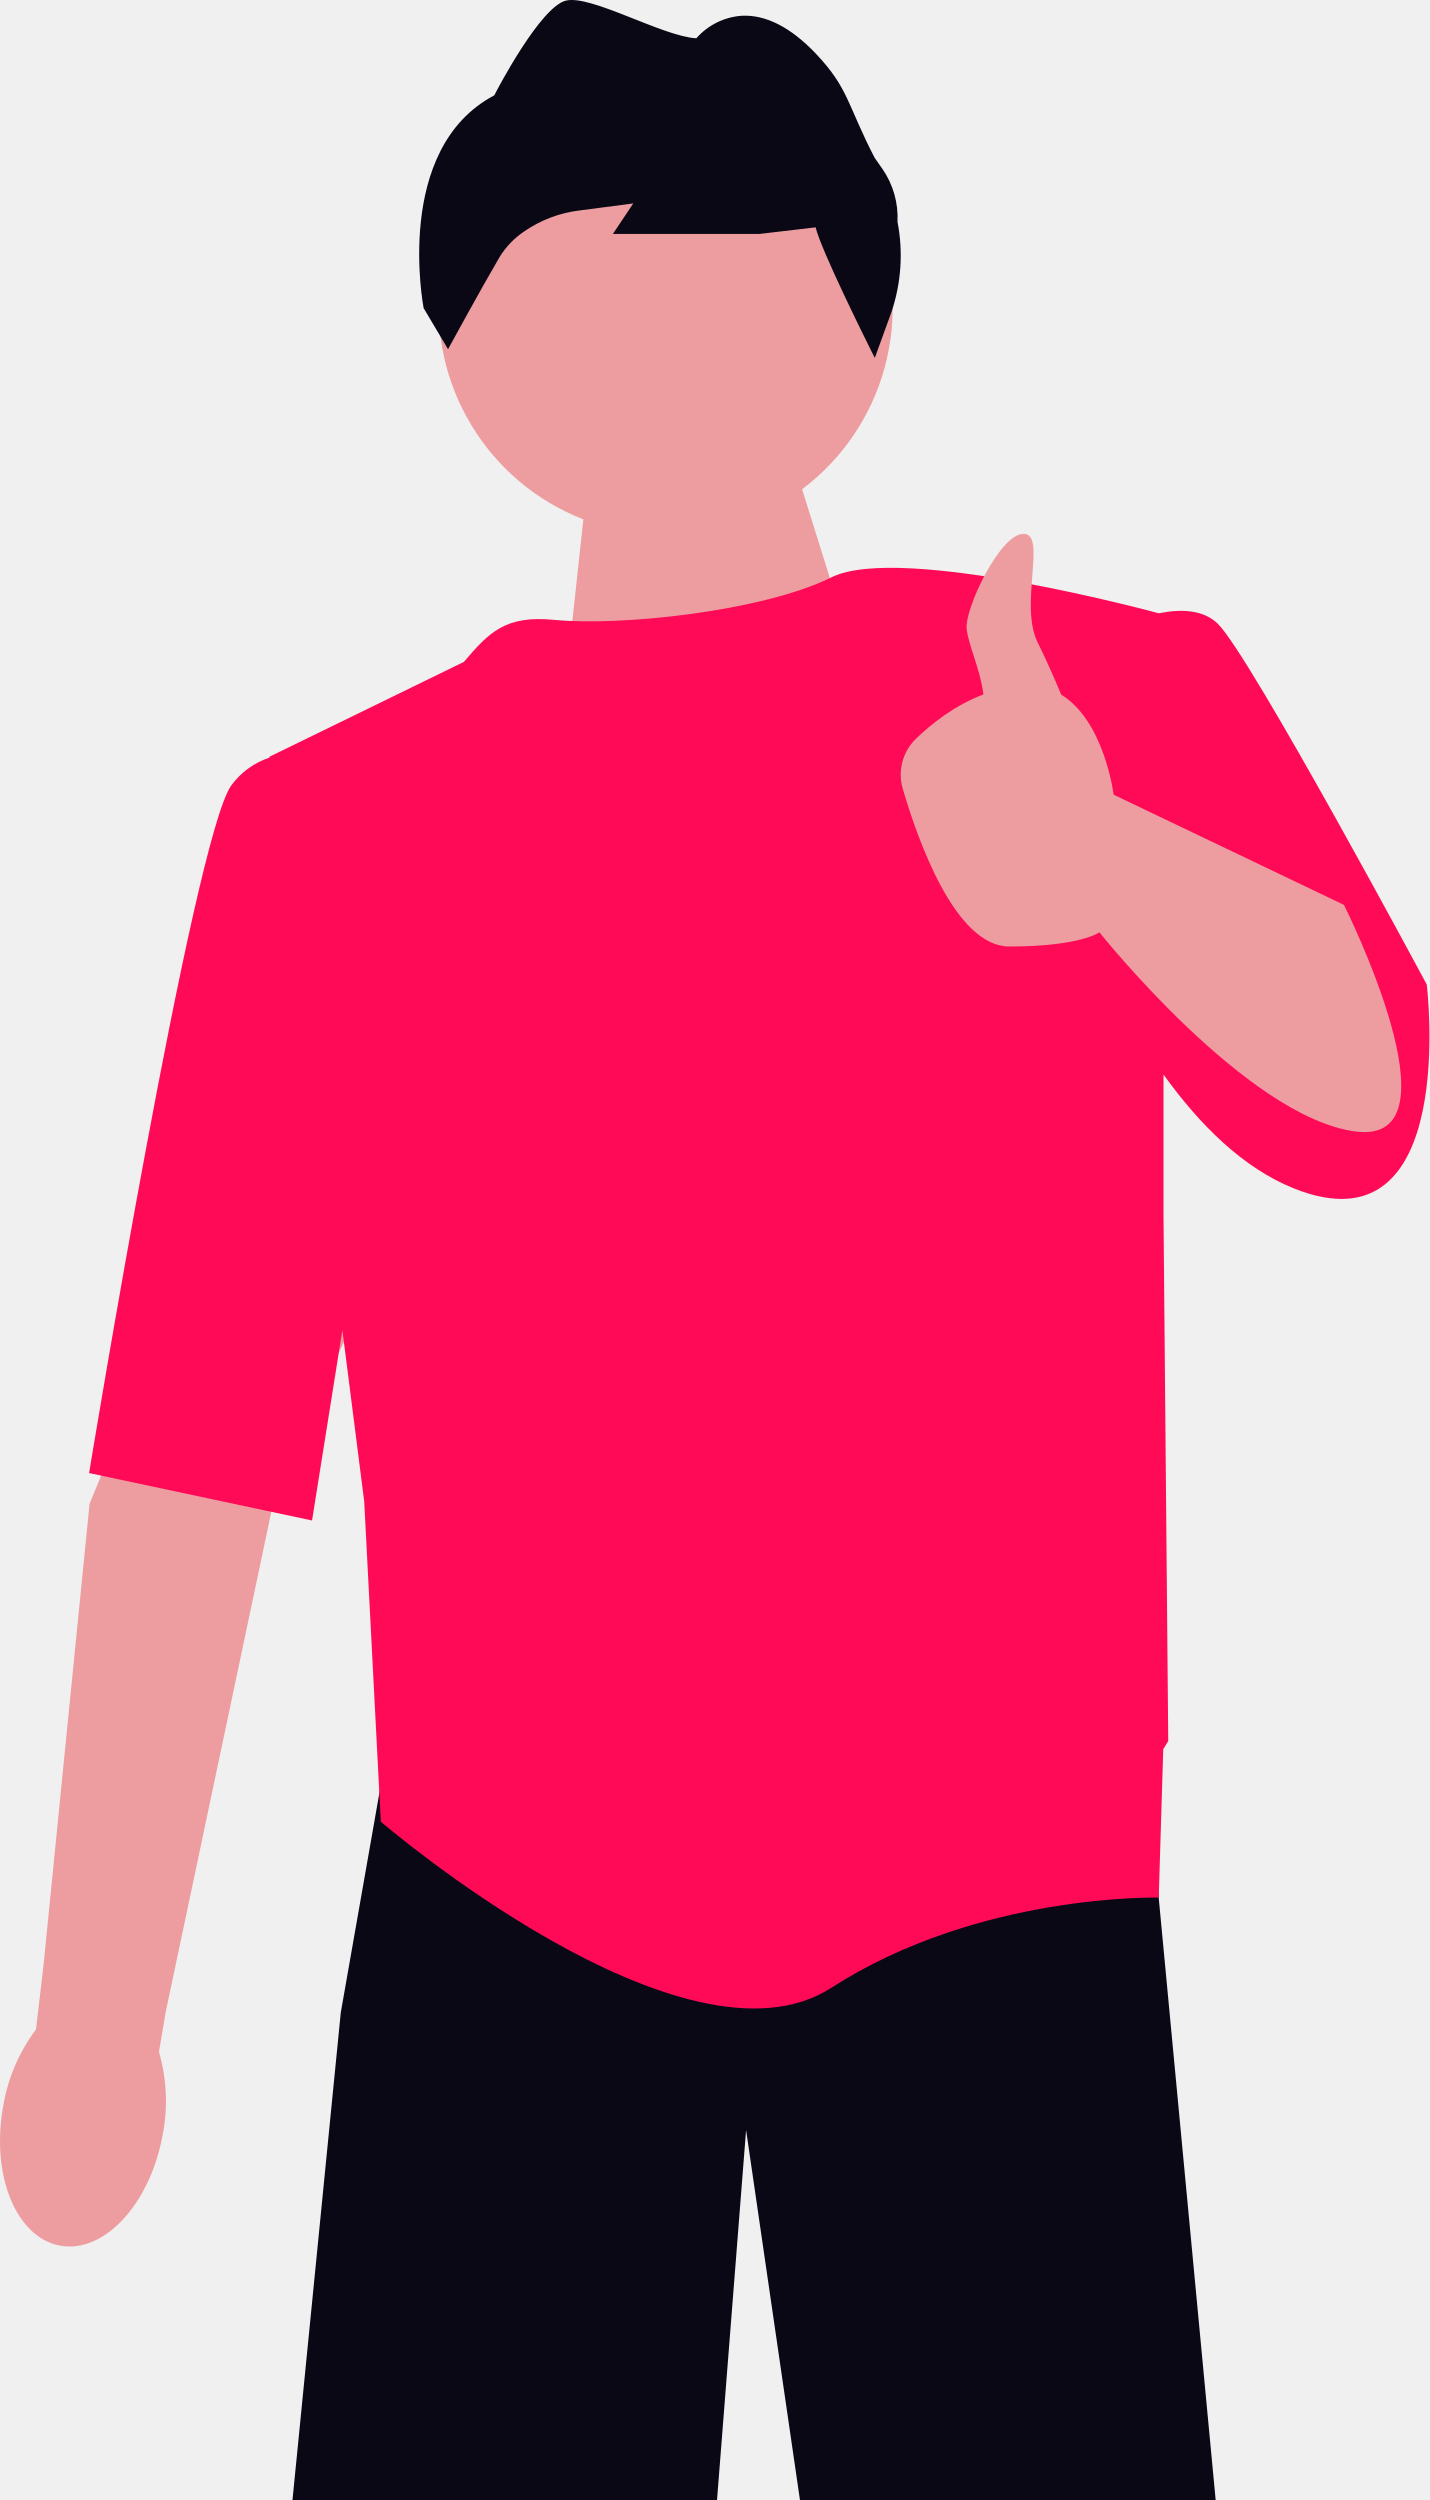
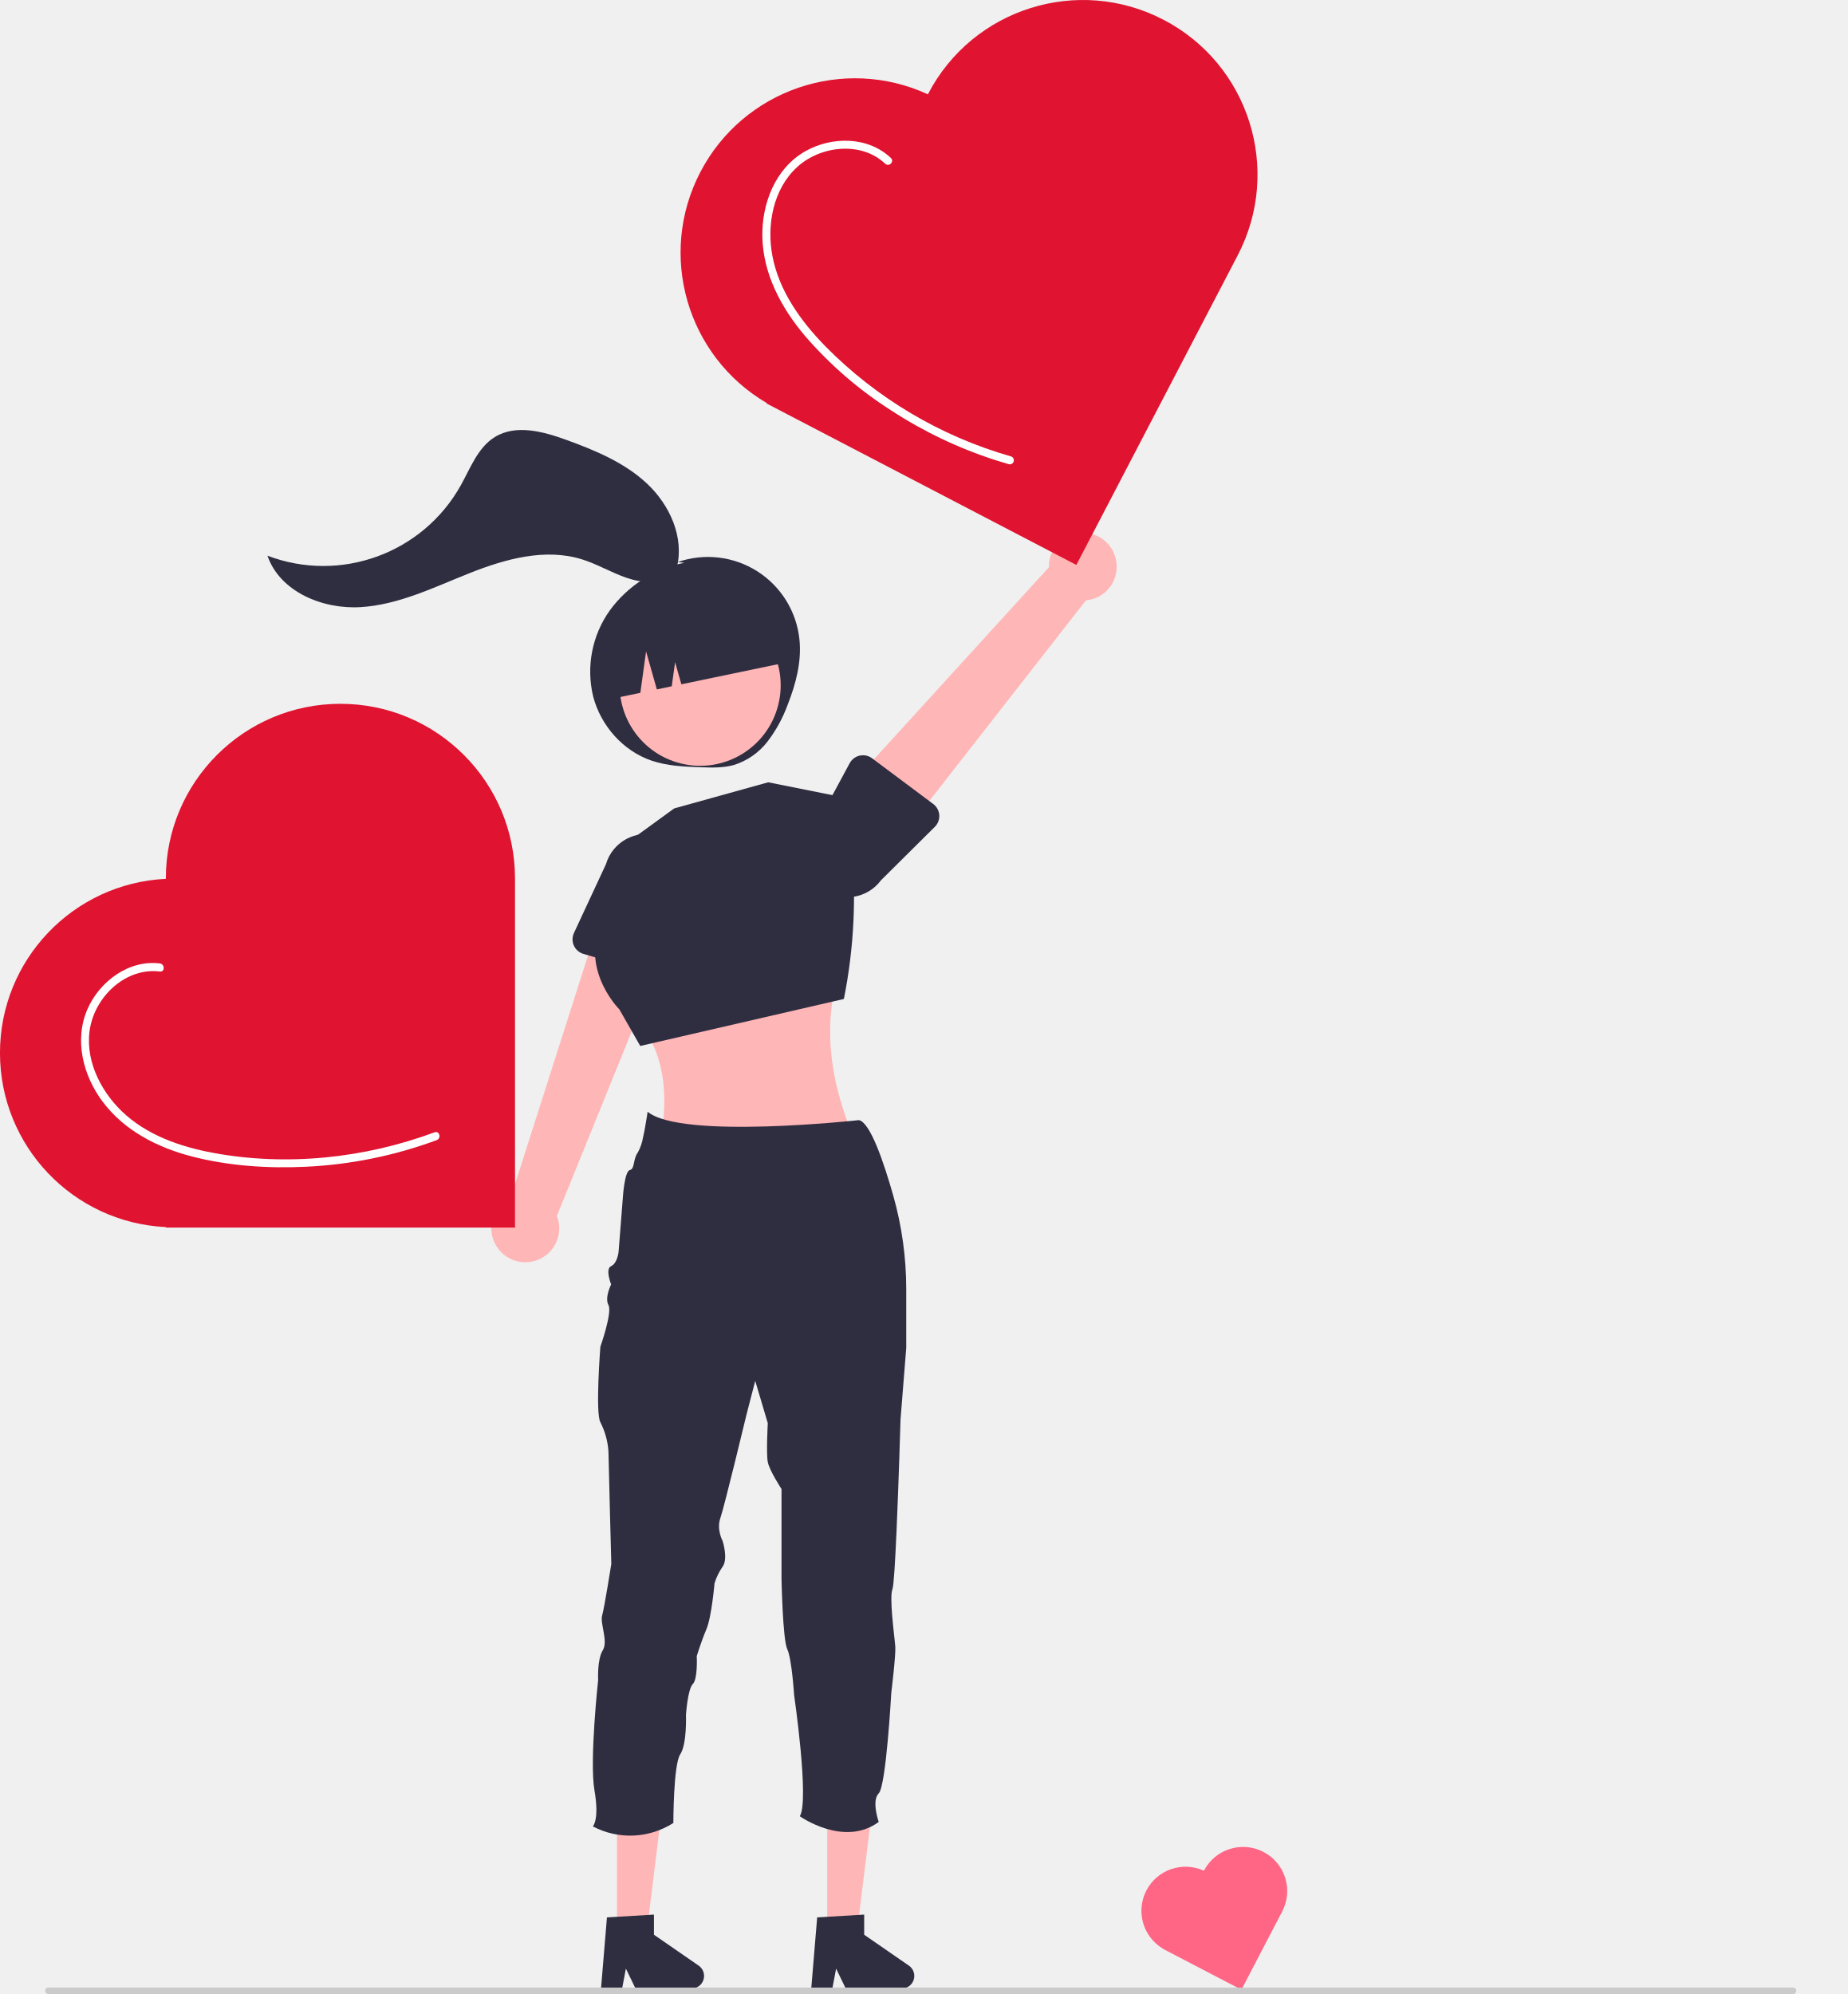
- <svg xmlns="http://www.w3.org/2000/svg" width="457.424" height="800" viewBox="0 0 457.424 800" role="img" artist="Katerina Limpitsouni" source="https://undraw.co/">
-   <g transform="translate(-756.094 -144.967)">
-     <path d="M548.748,420.1l-.015.364,18.23,192.773H433.937L416.7,494.844l-9.3,118.4H271.549l15.457-156.01,12.341-70.2v-.015l1.851-10.566H545.12l.319,3.824Z" transform="translate(578.142 331.727)" fill="#090814" />
-     <path d="M229.446,628.183c14.087,2.567,28.779-13.3,32.814-35.439a56.323,56.323,0,0,0-1.184-26.573l2.16-12.762,36.252-171.688S366.246,248.184,366.244,225s-19.311-34.551-19.311-34.551l-26.129.245-81.94,200.128L224.106,538.711,221.718,559a56.32,56.32,0,0,0-10.478,24.452c-4.034,22.138,4.118,42.168,18.206,44.735Z" transform="translate(545.886 235.398)" fill="#ed9da0" />
-     <path d="M41.439,184.733,46.252,140.3a72.632,72.632,0,1,1,70-9.636l20.418,65.3Z" transform="translate(896.513 170.864)" fill="#ed9da0" />
-     <path d="M657.038,258.44S600.876,153.7,590.251,143.08c-4.729-4.729-12.166-4.8-18.964-3.421,0,0-82.5-22.516-104.682-11.531s-67.725,15.7-88.745,13.643c-15.618-1.528-20.764,3.864-28.956,13.449l-62.233,30.356.034.274a24.759,24.759,0,0,0-12.176,8.834c-12.143,16.7-45.537,220.1-45.537,220.1l71.343,15.179,9.709-60.927,6.987,54.857,5.313,102.458s97.145,83.484,144.2,53.13,104.735-28.84,104.735-28.84l1.439-47.495c1.024-1.637,1.6-2.6,1.6-2.6L572.8,332.085v-44.83c11.564,16.11,25.518,29.965,41.742,36.454C667.663,344.96,657.038,258.44,657.038,258.44Z" transform="translate(555.613 201.56)" fill="#ff0a57" />
-     <path d="M541.928,236.683l-73.69-35.251s-2.959-23.593-16.779-32.01c-2.35-5.6-5.052-11.762-7.508-16.641-6.072-12.066,3.036-34.834-4.554-34.834S420.588,141.9,421.184,148.3c.456,4.923,4.528,13.517,5.364,21.04-9.257,3.491-16.721,9.473-21.634,14.236a15.977,15.977,0,0,0-4.166,15.954C405.559,216,417.584,250,434.84,250c22.768,0,28.84-4.553,28.84-4.553s47.055,59.2,81.967,63.752-3.723-72.52-3.723-72.52Z" transform="translate(644.232 197.85)" fill="#ed9da0" />
-     <path d="M855.645,300.12l-1.117-2.234c-1.727-3.454-16.029-32.173-17.823-39.557l-18,2.113-46.869.007,6.512-9.769-17.218,2.246a39.517,39.517,0,0,0-17.546,6.613,26.882,26.882,0,0,0-7.958,8.206c-6.15,10.532-15.547,27.759-15.642,27.932l-.9,1.648-7.808-13.135c-.1-.51-9.78-50.983,22.606-68.1,1.134-2.3,14.87-28.372,22.92-30.318s30.935,11.482,41.733,12.061a21.326,21.326,0,0,1,14.5-7.208c7.683-.4,15.657,3.635,23.666,12.045,10.638,11.169,10.1,16.446,18.91,33.433l2.431,3.469a27.333,27.333,0,0,1,4.863,16.968,56.661,56.661,0,0,1-1.931,28.9Z" transform="translate(180.386 -40.613)" fill="#090814" />
-   </g>
+ <svg xmlns="http://www.w3.org/2000/svg" width="685.515" height="739.815">
+   <defs>
+     <pattern id="a" data-name="New Pattern Swatch 2" width="40.062" height="88.607" patternTransform="translate(-33.63512 45.49742)" patternUnits="userSpaceOnUse" viewBox="0 0 40.062 88.607">
+       <path fill="none" d="M0 0h40.062v88.607H0z" />
+       <path d="m8.421 12.839-.351 9.45c-.018.483.732.482.75 0l.351-9.45c.018-.483-.732-.482-.75 0M14.472 14.729l-.355 10.583c-.016.483.734.482.75 0l.355-10.583c.016-.483-.734-.482-.75 0M22.493 9.062V19.267a.375.375 0 0 0 .75 0V9.062a.375.375 0 0 0-.75 0M21.36 32.496l-.756 6.047c-.06.478.691.473.75 0l.756-6.047c.06-.478-.691-.473-.75 0M12.339 31.745 11.212 41.951c-.053.479.697.475.75 0l1.127-10.205c.053-.479-.698-.475-.75 0ZM6.241 32.873v8.315a.375.375 0 0 0 .75 0v-8.315a.375.375 0 0 0-.75 0M25.517 14.354v9.449a.375.375 0 0 0 .75 0v-9.449a.375.375 0 0 0-.75 0M25.517 34.385v8.693a.375.375 0 0 0 .75 0v-8.693a.375.375 0 0 0-.75 0M17.265 24.462l.269 8.504c.015.481.765.484.75 0l-.269-8.504c-.015-.481-.765-.484-.75 0M17.769 46.007l.283 4.252c.032.479.782.483.75 0l-.283-4.252c-.032-.479-.782-.483-.75 0M12.87 50.82l-.549 7.088c-.037.481.713.479.75 0l.549-7.088c.037-.481-.713-.479-.75 0M9.047 27.955l.838 4.254c.093.473.816.273.723-.199l-.838-4.254c-.093-.473-.816-.273-.723.199M8.131 46.858l-.283 5.953c-.023.482.727.481.75 0l.283-5.953c.023-.482-.727-.481-.75 0M3.051 36.934 4.468 51.108c.048.476.798.481.75 0L3.801 36.934c-.048-.476-.798-.481-.75 0" fill="#e4e4e4" />
+       <path d="m20.654 32.684.283 16.157a.375.375 0 0 0 .75 0l-.283-16.157a.375.375 0 0 0-.75 0M29.236 29.573l-.85 17.291c-.024.482.726.481.75 0l.85-17.291c.024-.482-.726-.481-.75 0M23.442 11.142l-1.701 15.874c-.051.479.699.476.75 0l1.701-15.874c.051-.479-.699-.476-.75 0M17.638.361 16.519 16.519c-.033.482.717.48.75 0L18.388.361c.033-.482-.717-.48-.75 0M14.11 2.924l-3.025 25.24c-.057.478.693.474.75 0l3.025-25.24c.057-.478-.693-.474-.75 0M6.765 2.068l.922 24.092c.018.481.769.483.75 0l-.922-24.092c-.018-.481-.768-.483-.75 0" fill="#e4e4e4" />
+       <path d="m11.894 1.864 7.922 22.966c.156.454.881.259.723-.199L12.617 1.665c-.156-.454-.881-.259-.723.199ZM36.712 3.203l-.283 13.89a.375.375 0 0 0 .75 0l.283-13.89a.375.375 0 0 0-.75 0ZM26.648 26.728l.865 19.842c.021.481.771.483.75 0l-.865-19.842c-.021-.481-.771-.483-.75 0M26.556 55.362l-.567 9.071c-.03.482.72.48.75 0l.567-9.071c.03-.482-.72-.48-.75 0M18.336 60.464v6.803a.375.375 0 0 0 .75 0v-6.803a.375.375 0 0 0-.75 0M10.904 37.519 9.53 57.081c-.034.482.716.48.75 0L11.654 37.519c.034-.482-.716-.48-.75 0M1.853 38.073l2.026 32.596c.03.479.78.483.75 0l-2.026-32.596c-.03-.479-.78-.483-.75 0" fill="#e4e4e4" />
+       <path d="m.009 39.287 7.102 34.863c.096.473.819.273.723-.199L.732 39.087c-.096-.473-.819-.273-.723.199ZM12.864 67.303l2.176 6.268c.157.453.882.258.723-.199l-2.176-6.268c-.157-.453-.882-.258-.723.199ZM27.974 43.74v22.394a.375.375 0 0 0 .75 0v-22.394a.375.375 0 0 0-.75 0M32.765 29.956l3.124 20.409c.073.476.796.274.723-.199l-3.124-20.409c-.073-.476-.796-.274-.723.199ZM31.942 11.992V25.598a.375.375 0 0 0 .75 0V11.992a.375.375 0 0 0-.75 0M17.259 52.24l1.163 19.841c.028.48.778.483.75 0l-1.163-19.841c-.028-.48-.778-.483-.75 0" fill="#e4e4e4" />
+       <path d="m9.65 55.518 5.311 18.164a.375.375 0 0 0 .723-.199L10.374 55.319a.375.375 0 0 0-.723.199ZM26.556 57.629v24.378a.375.375 0 0 0 .75 0v-24.378a.375.375 0 0 0-.75 0M33.878 60.468l1.693 20.41c.04.478.79.482.75 0l-1.693-20.41c-.04-.478-.79-.482-.75 0M22.351 74.64l-.85 13.606c-.03.482.72.48.75 0l.85-13.606c.03-.482-.72-.48-.75 0" fill="#e4e4e4" />
+       <path d="m14.215 59.907-1.702 22.11c-.037.481.713.479.75 0l1.702-22.11c.037-.481-.713-.479-.75 0M5.854 56.883l4.529 22.678c.094.473.818.273.723-.199L6.577 56.684c-.094-.473-.818-.273-.723.199ZM24.57 42.142l6.796 26.647a.375.375 0 0 0 .723-.199l-6.796-26.647a.375.375 0 0 0-.723.199M39.312 25.314v15.307a.375.375 0 0 0 .75 0V25.314a.375.375 0 0 0-.75 0M32.205 12.556l-2.547 22.111c-.055.479.695.475.75 0l2.547-22.111c.055-.479-.695-.475-.75 0" fill="#e4e4e4" />
+     </pattern>
+   </defs>
+   <path d="M296.629 237.364a34.124 34.124 0 0 0-45.197-28.821l2.474.252a45.211 45.211 0 0 0-27.631 17.652 39.147 39.147 0 0 0-6.203 31.925c2.804 10.834 11.08 20.233 21.674 23.839 5.891 2.005 12.214 2.25 18.434 2.462 4.037.137 8.148.26 12.041-.822a25.293 25.293 0 0 0 12.595-8.78 51.676 51.676 0 0 0 7.45-13.642c3.017-7.658 5.183-15.875 4.364-24.066" fill="#2f2e41" />
+   <path d="M384.589 736.501c-8.795-33.08 10.737-65.324 33.56-87.645 12.164-11.896 25.71-22.237 38.919-32.918a415.653 415.653 0 0 0 36.151-32.557c22.022-22.54 41.231-48.299 53.953-77.254 12.097-27.535 17.815-57.529 14.983-87.573-2.686-28.494-12.9-56.523-31.687-78.384q-3.512-4.086-7.388-7.833c-1.386-1.346-3.51.773-2.121 2.121 20.98 20.372 33.191 47.979 37.324 76.699 4.262 29.619-.129 59.814-11.205 87.506-11.799 29.499-30.56 55.821-52.318 78.791a385.924 385.924 0 0 1-34.903 32.359c-13.124 10.811-26.761 21.025-39.258 32.578-23.032 21.293-43.732 50.582-40.888 83.551a66.356 66.356 0 0 0 1.986 11.355 1.501 1.501 0 0 0 2.893-.798Z" fill="#f0f0f0" />
+   <path d="M476.698 548.176a306.697 306.697 0 0 1-31.516-75.871 312.816 312.816 0 0 1-10.528-81.491c.101-27.507 3.441-55.703 11.968-81.935 8.093-24.896 22.594-48.638 45.616-62.223a74.516 74.516 0 0 1 38.754-10.234c14.375.136 28.552 3.92 41.505 10.047 12.685 6.001 24.285 14.087 35.001 23.102a257.321 257.321 0 0 1 28.515 28.001c17.366 19.97 31.554 43.093 39.478 68.446 8.259 26.422 9.706 55.323 2.042 82.065-7.362 25.685-23.489 47.577-43.288 65.163-21.396 19.004-46.742 32.816-72.299 45.35-6.397 3.137-12.828 6.203-19.26 9.268-1.742.83-.222 3.418 1.514 2.59 26.949-12.844 54.165-25.8 78.188-43.732 21.197-15.823 40.091-35.685 51.331-59.88 11.887-25.586 14.323-54.677 9.396-82.282-4.815-26.979-16.894-52.229-33.061-74.219a242.877 242.877 0 0 0-26.691-30.462 220.722 220.722 0 0 0-32.55-26.529c-23.918-15.634-53.83-25.075-82.176-17.022-25.2 7.159-44.595 27.351-56.136 50.233-6.459 12.808-10.813 26.581-13.91 40.558a295.572 295.572 0 0 0-6.08 41.81 314.791 314.791 0 0 0 31.853 162.742q4.563 9.173 9.743 18.019a1.501 1.501 0 0 0 2.59-1.514Z" fill="#f0f0f0" />
+   <path d="M457.698 519.176a306.697 306.697 0 0 1-31.516-75.871 312.816 312.816 0 0 1-10.528-81.491c.101-27.507 3.441-55.703 11.968-81.935 8.093-24.896 22.594-48.638 45.616-62.223a74.516 74.516 0 0 1 38.754-10.234c14.375.136 28.552 3.92 41.505 10.047 12.685 6.001 24.285 14.087 35.001 23.102a257.321 257.321 0 0 1 28.515 28.001c17.366 19.97 31.554 43.093 39.478 68.446 8.259 26.422 9.706 55.323 2.042 82.065-7.362 25.685-23.489 47.577-43.288 65.163-21.396 19.004-46.742 32.816-72.299 45.35-6.397 3.137-12.828 6.203-19.26 9.268-1.742.83-.222 3.418 1.514 2.59 26.949-12.844 54.165-25.8 78.188-43.732 21.197-15.823 40.091-35.685 51.331-59.88 11.887-25.586 14.323-54.677 9.396-82.282-4.815-26.979-16.894-52.229-33.061-74.219a242.877 242.877 0 0 0-26.691-30.462 220.722 220.722 0 0 0-32.55-26.529c-23.918-15.634-53.83-25.075-82.176-17.022-25.2 7.159-44.595 27.351-56.136 50.233-6.459 12.808-10.813 26.581-13.91 40.558a295.572 295.572 0 0 0-6.08 41.81 314.791 314.791 0 0 0 31.853 162.742q4.563 9.173 9.743 18.019a1.501 1.501 0 0 0 2.59-1.514Z" fill="#f0f0f0" />
+   <path d="M184.595 462.956a12.514 12.514 0 0 1 4.876-18.559l34.676-108.575 24.15 12.545-41.68 102.781a12.582 12.582 0 0 1-22.023 11.808Z" fill="#ffb6b6" />
+   <path d="M212.924 350.836a5.605 5.605 0 0 1 .026-4.672l11.877-25.535a15.583 15.583 0 0 1 29.908 8.766l-3.97 27.973a5.611 5.611 0 0 1-7.149 4.591l-27.172-8.051a5.605 5.605 0 0 1-3.521-3.073" fill="#2f2e41" />
+   <path d="M313.102 355.145c-8.253 21.61-6.144 44.275 4.02 67.763h-72c2.894-16.711 1.72-32.241-9-45Z" fill="#ffb6b6" />
+   <path d="m228.836 315.433 21.309-15.497 34.869-9.686 29.057 5.811 1.708 16.057a193.849 193.849 0 0 1-2.677 58.523l-75.549 17.434-7.749-13.56s-17.434-17.434-3.874-36.806Z" fill="#2f2e41" />
+   <path d="M413.912 207.036a12.514 12.514 0 0 1-11.004 15.72l-70.145 89.837-18.308-20.135 74.707-81.976a12.582 12.582 0 0 1 24.75-3.447" fill="#ffb6b6" />
+   <path d="M348.493 302.397a5.605 5.605 0 0 1-1.643 4.374l-19.988 19.839a15.583 15.583 0 0 1-25.019-18.585l13.415-24.865a5.611 5.611 0 0 1 8.297-1.83l22.7 16.966a5.605 5.605 0 0 1 2.238 4.102" fill="#2f2e41" />
+   <path fill="#ffb6b6" d="M228.931 716.837h11.033l5.249-42.557h-16.284z" />
+   <path d="m225.194 711.395 17.441-1.041v7.473l16.582 11.452a4.668 4.668 0 0 1-2.652 8.509h-20.765l-3.579-7.392-1.397 7.392h-7.829Z" fill="#2f2e41" />
+   <path fill="#ffb6b6" d="M306.931 716.837h11.033l5.249-42.557h-16.284z" />
+   <path d="m303.194 711.395 17.441-1.041v7.473l16.582 11.452a4.668 4.668 0 0 1-2.652 8.509h-20.765l-3.579-7.392-1.397 7.392h-7.829ZM336.242 478.397v21.7l-2.12 26.51s-.67 23.15-1.48 41.41c-.49 11.1-1.04 20.39-1.52 21.59-.59 1.47-.45 5.48-.11 9.69.4 4.87 1.06 10.01 1.17 11.73.21 3.21-1.49 17-1.49 17s-1.9 34.58-4.66 37.34c-2.76 2.76 0 10.61 0 10.61-12.94 9.54-29.28-2.12-29.28-2.12 3.61-5.75-2.12-45-2.12-45s-.84-13.4-2.54-17c-1.7-3.6-2.13-26.09-2.13-26.09v-33.31s-4.46-6.82-5.09-10 0-14.42 0-14.42l-4.66-15.7-3.19 12.3s-8.26 34.37-9.75 38.61c-1.49 4.24.84 8.49.84 8.49s2.13 6.54 0 9.54a21.456 21.456 0 0 0-3 6.16s-1.09 12.52-3 17c-1.91 4.48-3.6 10-3.6 10s.45 8.46-1.46 10.37c-1.91 1.91-2.54 11.46-2.54 11.46s.42 10.81-2.13 14.63c-2.55 3.82-2.55 25.46-2.55 25.46a29.678 29.678 0 0 1-29.88 1.27s2.52-2.36.61-13.36c-1.91-11 1.37-40.95 1.37-40.95s-.42-7.6 1.7-11c2.12-3.4-1.07-9.97-.22-12.94s3.4-19.1 3.4-19.1-1.06-39.67-1.06-41.79a27.7 27.7 0 0 0-3-10.82c-1.91-3.39 0-28 0-28s4.5-12.72 3-15.48 1-7.64 1-7.64-2.33-5.73 0-6.79 2.76-5.3 2.76-5.3l1.62-20.58s.61-9.34 2.55-9.76c1.94-.42 1.09-4.02 3-6.57a17.93 17.93 0 0 0 1.9-5.52c.27-1.18.52-2.41.73-3.59.6-3.2.97-5.96.97-5.96 12.52 10.4 78.35 3.11 78.42 3.11 4.18.91 9.15 15.42 12.74 28.07a127.592 127.592 0 0 1 4.8 34.74" fill="#2f2e41" />
+   <circle cx="517.022" cy="334.349" r="29.872" transform="rotate(-73.091 334.3711 467.8353)" fill="#ffb6b6" />
+   <path d="m226.016 259.462 11.567-2.407 2.13-15.35 3.994 14.076 5.529-1.15 1.242-8.954 2.33 8.211 41.08-8.548a31.622 31.622 0 0 0-37.4-24.517l-5.954 1.239a31.622 31.622 0 0 0-24.517 37.4" fill="#2f2e41" />
+   <path d="m344.351 34.849-.076.146a64.684 64.684 0 0 0-59.72 114.586l-.076.146 114.878 59.873 59.873-114.878a64.772 64.772 0 1 0-114.878-59.873Z" fill="#e01330" />
+   <path d="m446.7 694.054-.019.037a16.349 16.349 0 0 0-15.094 28.961l-.019.037 29.035 15.133 15.133-29.035a16.371 16.371 0 1 0-29.035-15.133Z" fill="#ff6584" />
+   <path d="M61.533 325.899v.164a64.684 64.684 0 0 0 0 129.215v.164l129.544-0-0-129.544a64.772 64.772 0 1 0-129.544 0Z" fill="#e01330" />
+   <path d="M665.257 739.815h-647.294a1.191 1.191 0 1 1 0-2.381h647.294a1.191 1.191 0 1 1 0 2.381" fill="#cacaca" />
+   <path d="M562.199 448.281a57.169 57.169 0 0 0 36.198-13.214 55.475 55.475 0 0 0 19.166-34.289 56.617 56.617 0 0 0-1.108-22.709 1.501 1.501 0 0 0-2.893.798 53.954 53.954 0 0 1-4.074 37.533 53.354 53.354 0 0 1-47.289 28.881 1.501 1.501 0 0 0 0 3Z" fill="#f0f0f0" />
+   <path d="M330.55 58.622c-8.536-8.103-22.013-8.081-31.871-2.441-11.062 6.33-16.077 19.41-15.824 31.691.285 13.822 7.043 26.337 15.769 36.703a146.218 146.218 0 0 0 32.126 27.769 161.414 161.414 0 0 0 38.515 18.354q2.51.809 5.046 1.534a1.501 1.501 0 0 0 .798-2.893 157.494 157.494 0 0 1-68.899-40.879c-9.073-9.293-17.136-20.461-19.616-33.46-2.19-11.48.23-24.809 9.128-32.986 8.649-7.949 23.787-9.739 32.707-1.271 1.4 1.329 3.525-.789 2.121-2.121ZM59.315 357.456c-11.53-1.434-22.358 6.676-26.848 16.919-5.036 11.487-1.641 24.728 5.664 34.435 8.045 10.691 20.23 16.924 32.968 20.232 13.673 3.551 28.188 4.51 42.262 3.854a161.669 161.669 0 0 0 48.676-9.895c1.794-.666 1.018-3.567-.798-2.893-26.001 9.654-54.946 12.7-82.287 7.603-12.222-2.278-24.669-6.625-33.776-15.418-8.252-7.967-14.09-20.034-11.607-31.687 2.468-11.579 13.477-21.677 25.745-20.151 1.911.238 1.894-2.764 0-3" fill="#fff" />
+   <path d="M251.134 210.506c2.789-11.148-2.613-23.105-10.976-30.986s-19.276-12.41-30.078-16.331c-8.614-3.127-18.703-5.847-26.499-1.031-6.264 3.87-8.982 11.388-12.563 17.822a58.412 58.412 0 0 1-71.786 26.195c4.623 13.421 20.548 19.986 34.714 19.075s27.25-7.436 40.447-12.667 27.876-9.273 41.439-5.084c5.725 1.768 10.931 4.924 16.599 6.866s12.301 2.52 17.352-.702" fill="#2f2e41" />
+   <path d="m449.547 618.794-9.657-16.997a1.501 1.501 0 0 0-2.59 1.514l9.657 16.997a1.501 1.501 0 0 0 2.59-1.514" fill="#f0f0f0" />
+   <path d="m501.124 488.18-.71-.88a5.562 5.562 0 0 1 .71.88" transform="translate(-257.2424 -80.09271)" fill="url(#a)" />
</svg>
